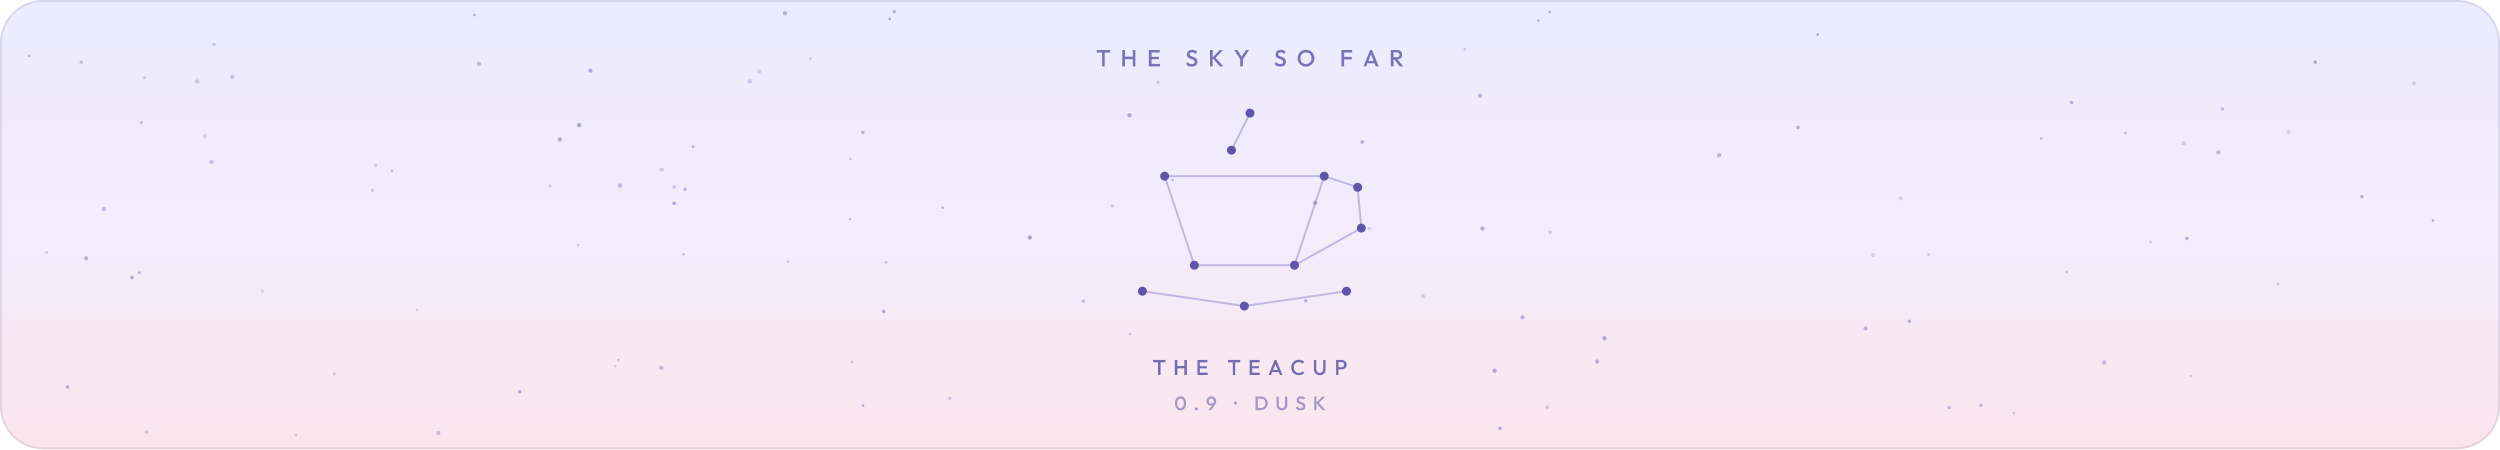
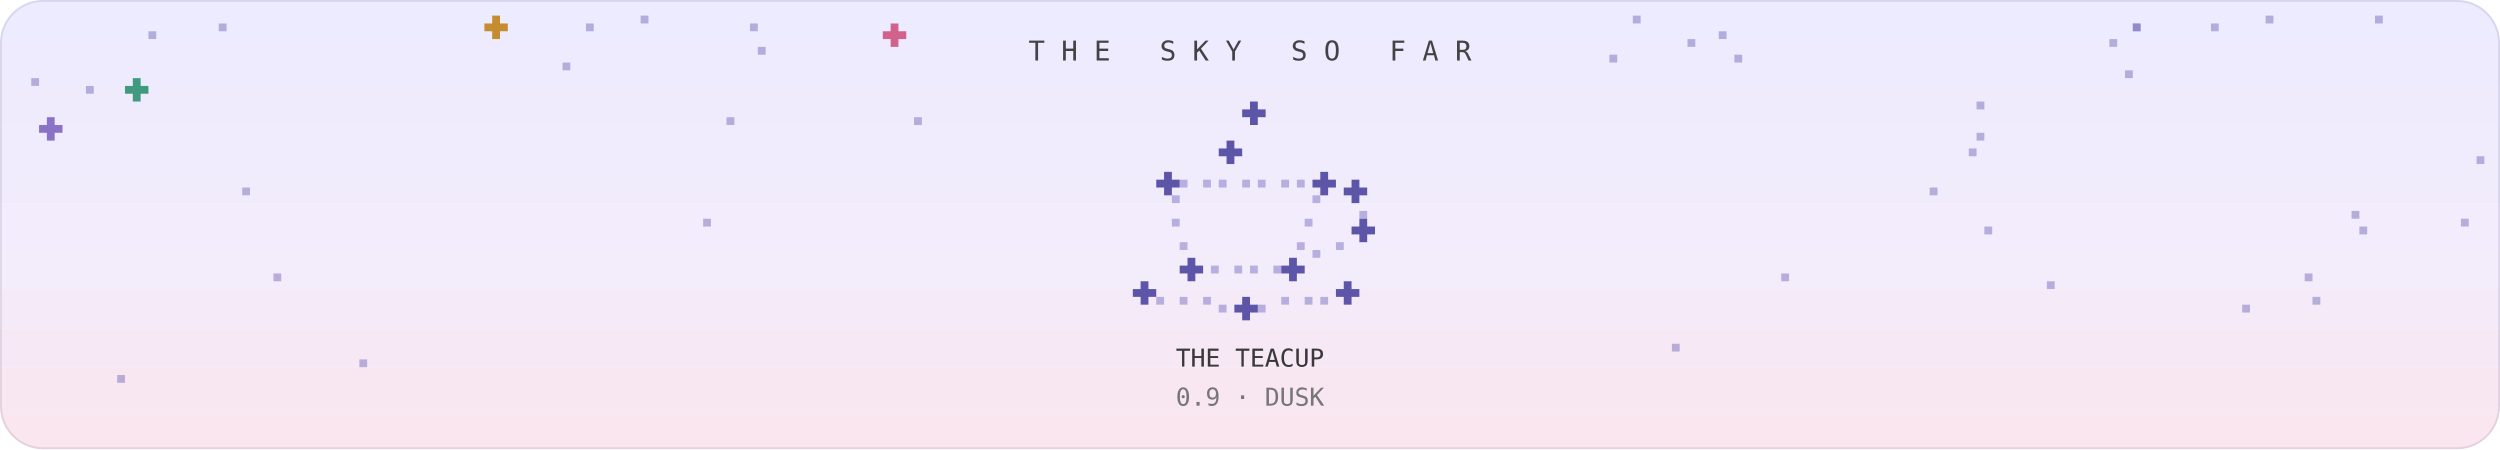
<svg xmlns="http://www.w3.org/2000/svg" viewBox="0 0 1280 230" width="1280" height="230" role="img" aria-labelledby="t">
-   <style>.t{animation:tw 6s ease-in-out infinite}@keyframes tw{0%,100%{opacity:1}50%{opacity:.4}}@media (prefers-reduced-motion:reduce){*{animation:none!important}}</style>
+   <style>.b{animation:bl 5s steps(1,end) infinite}@keyframes bl{0%,100%{opacity:1}60%{opacity:.35}80%{opacity:.7}}@media (prefers-reduced-motion:reduce){*{animation:none!important}.shoot{opacity:0}}</style>
  <defs>
-     <linearGradient id="fsky" x1="0" y1="0" x2="0" y2="1">
-       <stop offset="0" stop-color="#ecebff" />
-       <stop offset="0.55" stop-color="#f3ecfb" />
-       <stop offset="1" stop-color="#fbe5ec" />
-     </linearGradient>
-     <clipPath id="fcard">
+     <clipPath id="card">
      <rect width="1280" height="230" rx="22" />
    </clipPath>
  </defs>
-   <g clip-path="url(#fcard)">
-     <rect width="1280" height="230" fill="url(#fsky)" />
-     <g fill="#6c63b5">
-       <circle class="t" cx="401.9" cy="6.8" r="1.1" fill-opacity="0.45" style="animation-duration:5.0s;animation-delay:-4.5s" />
-       <circle class="t" cx="453.6" cy="134.3" r="0.7" fill-opacity="0.38" style="animation-duration:6.5s;animation-delay:-4.0s" />
-       <circle class="t" cx="192.3" cy="84.7" r="0.9" fill-opacity="0.25" style="animation-duration:8.1s;animation-delay:-0.5s" />
-       <circle class="t" cx="435.5" cy="81.4" r="0.7" fill-opacity="0.33" style="animation-duration:8.4s;animation-delay:-3.9s" />
-       <circle class="t" cx="673.3" cy="103.9" r="1.1" fill-opacity="0.45" style="animation-duration:7.8s;animation-delay:-1.2s" />
-       <circle class="t" cx="930.6" cy="17.7" r="0.7" fill-opacity="0.50" style="animation-duration:7.9s;animation-delay:-2.8s" />
-       <circle class="t" cx="1088.2" cy="68" r="0.7" fill-opacity="0.39" style="animation-duration:7.5s;animation-delay:-1.7s" />
-       <circle class="t" cx="109.6" cy="22.7" r="0.9" fill-opacity="0.24" style="animation-duration:7.1s;animation-delay:-2.5s" />
-       <circle class="t" cx="987.4" cy="130.3" r="0.7" fill-opacity="0.30" style="animation-duration:7.5s;animation-delay:-6.0s" />
-       <circle class="t" cx="1137.9" cy="55.8" r="0.9" fill-opacity="0.35" style="animation-duration:7.5s;animation-delay:-6.8s" />
-       <circle class="t" cx="779.5" cy="162.5" r="1.1" fill-opacity="0.42" style="animation-duration:4.6s;animation-delay:-6.5s" />
-       <circle class="t" cx="345.2" cy="95.7" r="0.9" fill-opacity="0.30" style="animation-duration:7.9s;animation-delay:-3.6s" />
-       <circle class="t" cx="101" cy="41.7" r="1.1" fill-opacity="0.30" style="animation-duration:5.3s;animation-delay:-4.6s" />
-       <circle class="t" cx="345.2" cy="104.1" r="0.9" fill-opacity="0.50" style="animation-duration:6.9s;animation-delay:-2.6s" />
-       <circle class="t" cx="1121.7" cy="192.5" r="0.7" fill-opacity="0.25" style="animation-duration:5.5s;animation-delay:-3.4s" />
-       <circle class="t" cx="302.3" cy="36.2" r="1.1" fill-opacity="0.48" style="animation-duration:7.5s;animation-delay:-1.8s" />
-       <circle class="t" cx="793.7" cy="118.9" r="0.9" fill-opacity="0.28" style="animation-duration:6.5s;animation-delay:-0.0s" />
-       <circle class="t" cx="569.5" cy="105.5" r="0.9" fill-opacity="0.26" style="animation-duration:6.1s;animation-delay:-8.9s" />
-       <circle class="t" cx="452.5" cy="159.5" r="0.9" fill-opacity="0.51" style="animation-duration:5.5s;animation-delay:-8.2s" />
-       <circle class="t" cx="350.7" cy="96.9" r="0.9" fill-opacity="0.42" style="animation-duration:7.8s;animation-delay:-6.2s" />
-       <circle class="t" cx="1171.7" cy="67.6" r="1.1" fill-opacity="0.20" style="animation-duration:7.8s;animation-delay:-3.8s" />
-       <circle class="t" cx="134.3" cy="149" r="0.9" fill-opacity="0.22" style="animation-duration:7.5s;animation-delay:-1.5s" />
-       <circle class="t" cx="242.9" cy="7.7" r="0.7" fill-opacity="0.45" style="animation-duration:8.9s;animation-delay:-1.9s" />
-       <circle class="t" cx="34.6" cy="198.1" r="0.9" fill-opacity="0.45" style="animation-duration:5.0s;animation-delay:-5.7s" />
-       <circle class="t" cx="354.8" cy="75.1" r="0.7" fill-opacity="0.47" style="animation-duration:5.5s;animation-delay:-8.7s" />
-       <circle class="t" cx="338.6" cy="188.3" r="1.1" fill-opacity="0.39" style="animation-duration:6.5s;animation-delay:-3.1s" />
-       <circle class="t" cx="793.4" cy="6.1" r="0.7" fill-opacity="0.44" style="animation-duration:8.8s;animation-delay:-2.2s" />
-       <circle class="t" cx="578.3" cy="59" r="1.1" fill-opacity="0.49" style="animation-duration:5.6s;animation-delay:-7.0s" />
-       <circle class="t" cx="1060.7" cy="52.5" r="0.9" fill-opacity="0.43" style="animation-duration:5.5s;animation-delay:-7.3s" />
-       <circle class="t" cx="578.6" cy="171" r="0.7" fill-opacity="0.32" style="animation-duration:8.6s;animation-delay:-6.1s" />
-       <circle class="t" cx="1166.4" cy="145.4" r="0.7" fill-opacity="0.34" style="animation-duration:8.9s;animation-delay:-4.8s" />
-       <circle class="t" cx="441.8" cy="67.8" r="0.9" fill-opacity="0.45" style="animation-duration:5.0s;animation-delay:-8.3s" />
-       <circle class="t" cx="821.5" cy="173.2" r="1.1" fill-opacity="0.48" style="animation-duration:7.3s;animation-delay:-0.8s" />
-       <circle class="t" cx="383.9" cy="41.6" r="1.1" fill-opacity="0.28" style="animation-duration:8.3s;animation-delay:-1.7s" />
-       <circle class="t" cx="697.5" cy="72.7" r="0.9" fill-opacity="0.49" style="animation-duration:7.7s;animation-delay:-1.5s" />
-       <circle class="t" cx="317.4" cy="95" r="1.1" fill-opacity="0.40" style="animation-duration:8.1s;animation-delay:-7.4s" />
-       <circle class="t" cx="1119.7" cy="122.1" r="0.9" fill-opacity="0.46" style="animation-duration:8.3s;animation-delay:-8.3s" />
-       <circle class="t" cx="74" cy="39.8" r="0.9" fill-opacity="0.23" style="animation-duration:6.2s;animation-delay:-8.5s" />
-       <circle class="t" cx="72.4" cy="62.7" r="0.7" fill-opacity="0.44" style="animation-duration:5.2s;animation-delay:-3.8s" />
-       <circle class="t" cx="765.2" cy="189.8" r="1.1" fill-opacity="0.51" style="animation-duration:9.0s;animation-delay:-2.5s" />
-       <circle class="t" cx="592.9" cy="42.1" r="0.9" fill-opacity="0.27" style="animation-duration:7.8s;animation-delay:-0.8s" />
-       <circle class="t" cx="349.9" cy="130.2" r="0.7" fill-opacity="0.31" style="animation-duration:8.2s;animation-delay:-0.4s" />
-       <circle class="t" cx="67.6" cy="142.1" r="0.9" fill-opacity="0.50" style="animation-duration:6.0s;animation-delay:-5.1s" />
-       <circle class="t" cx="1209.3" cy="100.7" r="0.9" fill-opacity="0.45" style="animation-duration:7.0s;animation-delay:-6.8s" />
-       <circle class="t" cx="23.9" cy="129.2" r="0.7" fill-opacity="0.29" style="animation-duration:6.4s;animation-delay:-3.0s" />
-       <circle class="t" cx="296" cy="125.5" r="0.7" fill-opacity="0.29" style="animation-duration:7.3s;animation-delay:-3.7s" />
-       <circle class="t" cx="441.9" cy="207.7" r="0.7" fill-opacity="0.43" style="animation-duration:6.3s;animation-delay:-3.3s" />
-       <circle class="t" cx="701" cy="117" r="0.9" fill-opacity="0.23" style="animation-duration:4.9s;animation-delay:-2.4s" />
-       <circle class="t" cx="600.4" cy="92.2" r="0.7" fill-opacity="0.37" style="animation-duration:8.7s;animation-delay:-8.5s" />
-       <circle class="t" cx="759" cy="117" r="1.1" fill-opacity="0.47" style="animation-duration:6.6s;animation-delay:-2.3s" />
-       <circle class="t" cx="977.6" cy="164.5" r="0.9" fill-opacity="0.43" style="animation-duration:5.0s;animation-delay:-5.4s" />
-       <circle class="t" cx="71.3" cy="139.6" r="0.7" fill-opacity="0.43" style="animation-duration:7.7s;animation-delay:-6.0s" />
-       <circle class="t" cx="1185.4" cy="31.8" r="0.9" fill-opacity="0.50" style="animation-duration:6.9s;animation-delay:-3.1s" />
-       <circle class="t" cx="75" cy="221.2" r="0.9" fill-opacity="0.31" style="animation-duration:6.3s;animation-delay:-1.0s" />
-       <circle class="t" cx="728.5" cy="151.7" r="1.1" fill-opacity="0.24" style="animation-duration:6.0s;animation-delay:-5.1s" />
-       <circle class="t" cx="1014.2" cy="207.5" r="0.9" fill-opacity="0.35" style="animation-duration:6.8s;animation-delay:-5.8s" />
-       <circle class="t" cx="920.6" cy="65.3" r="0.9" fill-opacity="0.50" style="animation-duration:5.6s;animation-delay:-2.6s" />
-       <circle class="t" cx="224.4" cy="221.6" r="1.1" fill-opacity="0.32" style="animation-duration:8.0s;animation-delay:-0.5s" />
-       <circle class="t" cx="880.2" cy="79.5" r="1.1" fill-opacity="0.41" style="animation-duration:7.5s;animation-delay:-1.6s" />
-       <circle class="t" cx="1031.2" cy="211.5" r="0.7" fill-opacity="0.28" style="animation-duration:5.4s;animation-delay:-8.2s" />
-       <circle class="t" cx="171.2" cy="191.4" r="0.7" fill-opacity="0.32" style="animation-duration:5.2s;animation-delay:-0.4s" />
-       <circle class="t" cx="1118" cy="73.3" r="1.1" fill-opacity="0.27" style="animation-duration:5.5s;animation-delay:-6.1s" />
-       <circle class="t" cx="315" cy="187.5" r="0.7" fill-opacity="0.26" style="animation-duration:8.3s;animation-delay:-4.9s" />
-       <circle class="t" cx="1245.7" cy="112.9" r="0.7" fill-opacity="0.42" style="animation-duration:8.2s;animation-delay:-2.4s" />
-       <circle class="t" cx="1077.4" cy="185.6" r="1.1" fill-opacity="0.39" style="animation-duration:5.3s;animation-delay:-5.0s" />
-       <circle class="t" cx="554.7" cy="154.2" r="0.9" fill-opacity="0.34" style="animation-duration:5.2s;animation-delay:-8.1s" />
-       <circle class="t" cx="44.1" cy="132.3" r="1.1" fill-opacity="0.42" style="animation-duration:8.6s;animation-delay:-2.9s" />
-       <circle class="t" cx="245.2" cy="32.7" r="1.1" fill-opacity="0.37" style="animation-duration:7.9s;animation-delay:-6.0s" />
-       <circle class="t" cx="1058.1" cy="139.3" r="0.7" fill-opacity="0.32" style="animation-duration:8.7s;animation-delay:-0.9s" />
-       <circle class="t" cx="750" cy="25.2" r="0.7" fill-opacity="0.33" style="animation-duration:5.6s;animation-delay:-2.9s" />
-       <circle class="t" cx="316.6" cy="184.4" r="0.7" fill-opacity="0.33" style="animation-duration:7.0s;animation-delay:-0.5s" />
-       <circle class="t" cx="119" cy="39.3" r="1.1" fill-opacity="0.33" style="animation-duration:7.6s;animation-delay:-0.5s" />
-       <circle class="t" cx="435.2" cy="112.2" r="0.7" fill-opacity="0.35" style="animation-duration:6.5s;animation-delay:-3.4s" />
-       <circle class="t" cx="955.2" cy="168.2" r="1.1" fill-opacity="0.41" style="animation-duration:8.5s;animation-delay:-2.8s" />
-       <circle class="t" cx="266.1" cy="200.6" r="0.9" fill-opacity="0.51" style="animation-duration:5.4s;animation-delay:-5.9s" />
-       <circle class="t" cx="41.6" cy="31.8" r="0.9" fill-opacity="0.37" style="animation-duration:8.8s;animation-delay:-2.2s" />
-       <circle class="t" cx="388.6" cy="36.6" r="1.1" fill-opacity="0.25" style="animation-duration:8.1s;animation-delay:-7.4s" />
-       <circle class="t" cx="668.6" cy="154" r="0.9" fill-opacity="0.43" style="animation-duration:7.5s;animation-delay:-1.7s" />
-       <circle class="t" cx="213.5" cy="158.7" r="0.7" fill-opacity="0.25" style="animation-duration:7.4s;animation-delay:-2.1s" />
-       <circle class="t" cx="482.6" cy="106.3" r="0.7" fill-opacity="0.46" style="animation-duration:4.8s;animation-delay:-4.4s" />
-       <circle class="t" cx="527.3" cy="121.6" r="1.1" fill-opacity="0.52" style="animation-duration:7.8s;animation-delay:-5.5s" />
-       <circle class="t" cx="190.6" cy="97.5" r="0.9" fill-opacity="0.24" style="animation-duration:6.7s;animation-delay:-0.3s" />
-       <circle class="t" cx="973.1" cy="101.5" r="1.1" fill-opacity="0.21" style="animation-duration:6.3s;animation-delay:-8.8s" />
-       <circle class="t" cx="757.8" cy="49" r="1.1" fill-opacity="0.43" style="animation-duration:6.7s;animation-delay:-4.9s" />
-       <circle class="t" cx="200.7" cy="87.6" r="0.7" fill-opacity="0.35" style="animation-duration:4.5s;animation-delay:-6.2s" />
-       <circle class="t" cx="1135.8" cy="78" r="1.1" fill-opacity="0.38" style="animation-duration:6.7s;animation-delay:-5.9s" />
-       <circle class="t" cx="768" cy="219.3" r="0.9" fill-opacity="0.47" style="animation-duration:8.6s;animation-delay:-7.4s" />
-       <circle class="t" cx="436.3" cy="185.4" r="0.7" fill-opacity="0.36" style="animation-duration:7.0s;animation-delay:-6.5s" />
-       <circle class="t" cx="414.9" cy="30" r="0.9" fill-opacity="0.21" style="animation-duration:5.6s;animation-delay:-5.9s" />
-       <circle class="t" cx="1101.1" cy="123.9" r="0.7" fill-opacity="0.29" style="animation-duration:8.6s;animation-delay:-1.1s" />
-       <circle class="t" cx="296.5" cy="64.1" r="1.1" fill-opacity="0.52" style="animation-duration:5.8s;animation-delay:-0.1s" />
-       <circle class="t" cx="455.5" cy="9.7" r="0.7" fill-opacity="0.45" style="animation-duration:7.0s;animation-delay:-0.1s" />
-       <circle class="t" cx="108.3" cy="82.9" r="1.1" fill-opacity="0.33" style="animation-duration:4.7s;animation-delay:-7.2s" />
-       <circle class="t" cx="53.2" cy="107" r="1.1" fill-opacity="0.37" style="animation-duration:6.9s;animation-delay:-8.5s" />
-       <circle class="t" cx="817.7" cy="185.1" r="1.1" fill-opacity="0.43" style="animation-duration:7.0s;animation-delay:-6.2s" />
-       <circle class="t" cx="104.7" cy="69.7" r="1.1" fill-opacity="0.22" style="animation-duration:6.4s;animation-delay:-3.5s" />
-       <circle class="t" cx="1236" cy="42.6" r="0.9" fill-opacity="0.29" style="animation-duration:6.6s;animation-delay:-2.7s" />
-       <circle class="t" cx="787.7" cy="10.5" r="0.7" fill-opacity="0.37" style="animation-duration:8.1s;animation-delay:-2.6s" />
-       <circle class="t" cx="457.9" cy="6" r="0.9" fill-opacity="0.40" style="animation-duration:5.5s;animation-delay:-2.6s" />
-       <circle class="t" cx="486.3" cy="203.9" r="0.9" fill-opacity="0.30" style="animation-duration:8.6s;animation-delay:-4.2s" />
-       <circle class="t" cx="281.6" cy="95.3" r="0.9" fill-opacity="0.21" style="animation-duration:8.4s;animation-delay:-7.7s" />
-       <circle class="t" cx="14.8" cy="28.6" r="0.7" fill-opacity="0.42" style="animation-duration:5.9s;animation-delay:-7.1s" />
-       <circle class="t" cx="151.5" cy="222.8" r="0.7" fill-opacity="0.29" style="animation-duration:7.6s;animation-delay:-1.1s" />
-       <circle class="t" cx="403.5" cy="133.9" r="0.7" fill-opacity="0.31" style="animation-duration:7.9s;animation-delay:-5.0s" />
-       <circle class="t" cx="959.1" cy="130.5" r="1.1" fill-opacity="0.21" style="animation-duration:7.9s;animation-delay:-2.0s" />
-       <circle class="t" cx="286.6" cy="71.4" r="1.1" fill-opacity="0.49" style="animation-duration:8.6s;animation-delay:-1.5s" />
-       <circle class="t" cx="1045.1" cy="70.9" r="0.7" fill-opacity="0.36" style="animation-duration:4.7s;animation-delay:-1.6s" />
-       <circle class="t" cx="998" cy="208.7" r="0.9" fill-opacity="0.37" style="animation-duration:8.7s;animation-delay:-4.4s" />
-       <circle class="t" cx="792.2" cy="208.5" r="0.9" fill-opacity="0.29" style="animation-duration:7.2s;animation-delay:-3.0s" />
-       <circle class="t" cx="338.8" cy="86.9" r="1.1" fill-opacity="0.25" style="animation-duration:5.4s;animation-delay:-1.6s" />
-     </g>
-     <path fill="#5d55a8" fill-opacity=".8" d="M564.3 34V25.8H565.6V34ZM561.5 26.9V25.6H568.4V26.9ZM574.6 34V25.6H576V34ZM580 34V25.6H581.3V34ZM575.6 30.3V29H580.3V30.3ZM588.2 34V25.6H589.6V34ZM589.1 34V32.7H593.9V34ZM589.1 30.3V29.1H593.4V30.3ZM589.1 26.9V25.6H593.8V26.9ZM610.1 34.1Q609.1 34.1 608.4 33.8Q607.7 33.4 607.2 32.7L608.1 31.8Q608.4 32.3 608.9 32.6Q609.4 32.8 610.1 32.8Q610.8 32.8 611.3 32.5Q611.7 32.3 611.7 31.8Q611.7 31.3 611.5 31.1Q611.2 30.8 610.9 30.6Q610.5 30.5 610.1 30.3Q609.7 30.2 609.3 30Q608.8 29.8 608.5 29.6Q608.1 29.3 607.9 28.9Q607.7 28.5 607.7 27.8Q607.7 27.1 608.1 26.6Q608.4 26 609 25.8Q609.7 25.5 610.4 25.5Q611.3 25.5 611.9 25.8Q612.6 26.1 613 26.6L612 27.6Q611.7 27.2 611.3 27Q610.9 26.8 610.4 26.8Q609.8 26.8 609.4 27Q609.1 27.3 609.1 27.7Q609.1 28.1 609.3 28.3Q609.5 28.6 609.9 28.7Q610.2 28.9 610.6 29Q611.1 29.2 611.5 29.4Q611.9 29.5 612.3 29.8Q612.6 30.1 612.8 30.6Q613.1 31 613.1 31.7Q613.1 32.8 612.3 33.5Q611.5 34.1 610.1 34.1ZM624.6 34 620.7 29.6 624.5 25.6H626.2L622 30V29.2L626.4 34ZM619.5 34V25.6H620.9V34ZM635.2 30.6 631.9 25.6H633.5L636.1 29.6H635.3L637.9 25.6H639.5L636.2 30.6ZM635 34V29.8H636.4V34ZM655.5 34.1Q654.5 34.1 653.8 33.8Q653.1 33.4 652.5 32.7L653.5 31.8Q653.8 32.3 654.3 32.6Q654.8 32.8 655.5 32.8Q656.2 32.8 656.6 32.5Q657 32.3 657 31.8Q657 31.3 656.8 31.1Q656.6 30.8 656.2 30.6Q655.9 30.5 655.5 30.3Q655 30.2 654.6 30Q654.2 29.8 653.8 29.6Q653.5 29.3 653.3 28.9Q653.1 28.5 653.1 27.8Q653.1 27.1 653.4 26.6Q653.8 26 654.4 25.8Q655 25.5 655.8 25.5Q656.6 25.5 657.3 25.8Q657.9 26.1 658.3 26.6L657.4 27.6Q657 27.2 656.7 27Q656.3 26.8 655.8 26.8Q655.1 26.8 654.8 27Q654.4 27.3 654.4 27.7Q654.4 28.1 654.6 28.3Q654.9 28.6 655.2 28.7Q655.6 28.9 656 29Q656.4 29.2 656.8 29.4Q657.3 29.5 657.6 29.8Q658 30.1 658.2 30.6Q658.4 31 658.4 31.7Q658.4 32.8 657.6 33.5Q656.8 34.1 655.5 34.1ZM668.7 34.1Q667.8 34.1 667 33.8Q666.2 33.4 665.7 32.9Q665.1 32.3 664.7 31.5Q664.4 30.7 664.4 29.8Q664.4 28.9 664.7 28.1Q665.1 27.3 665.6 26.7Q666.2 26.1 667 25.8Q667.8 25.5 668.7 25.5Q669.6 25.5 670.3 25.8Q671.1 26.1 671.7 26.7Q672.3 27.3 672.6 28.1Q673 28.9 673 29.8Q673 30.7 672.6 31.5Q672.3 32.3 671.7 32.9Q671.1 33.4 670.4 33.8Q669.6 34.1 668.7 34.1ZM668.7 32.8Q669.5 32.8 670.2 32.4Q670.8 32 671.2 31.4Q671.5 30.7 671.5 29.8Q671.5 29.1 671.3 28.6Q671.1 28 670.7 27.6Q670.4 27.2 669.8 27Q669.3 26.8 668.7 26.8Q667.8 26.8 667.2 27.2Q666.6 27.6 666.2 28.2Q665.8 28.9 665.8 29.8Q665.8 30.4 666 31Q666.2 31.6 666.6 32Q667 32.4 667.5 32.6Q668.1 32.8 668.7 32.8ZM686.8 34V25.6H688.2V34ZM687.8 30.4V29.1H692.1V30.4ZM687.8 26.9V25.6H692.3V26.9ZM698.1 34 701.5 25.6H702.5L705.9 34H704.4L701.7 27.2H702.2L699.5 34ZM699.8 32.4V31.2H704.2V32.4ZM713.1 30.4V29.3H715.2Q715.8 29.3 716.2 29Q716.6 28.6 716.6 28Q716.6 27.5 716.2 27.2Q715.9 26.8 715.2 26.8H713.1V25.6H715.3Q716.1 25.6 716.7 25.9Q717.3 26.2 717.6 26.8Q717.9 27.3 717.9 28Q717.9 28.8 717.6 29.3Q717.3 29.8 716.7 30.1Q716.1 30.4 715.3 30.4ZM712.1 34V25.6H713.5V34ZM716.7 34 713.8 30.4 715.1 29.9 718.5 34Z" />
-     <g stroke="#7d73c4" stroke-opacity="0.43" stroke-width="1" stroke-linecap="round">
-       <line x1="596.3" y1="90.2" x2="678" y2="90.2" />
-       <line x1="678" y1="90.2" x2="662.8" y2="135.8" />
-       <line x1="662.8" y1="135.8" x2="611.5" y2="135.8" />
-       <line x1="611.5" y1="135.8" x2="596.3" y2="90.2" />
-       <line x1="678" y1="90.2" x2="695.1" y2="95.9" />
-       <line x1="695.1" y1="95.9" x2="697" y2="116.8" />
-       <line x1="697" y1="116.8" x2="662.8" y2="135.8" />
-       <line x1="584.9" y1="149.1" x2="637.1" y2="156.7" />
-       <line x1="637.1" y1="156.7" x2="689.4" y2="149.1" />
-       <line x1="630.5" y1="76.9" x2="640" y2="57.9" />
-     </g>
-     <g fill="#5d55a8">
-       <circle class="t" cx="596.3" cy="90.2" r="2.3" style="animation-duration:5.0s;animation-delay:-0.0s" />
-       <circle class="t" cx="678" cy="90.2" r="2.3" style="animation-duration:5.6s;animation-delay:-1.1s" />
-       <circle class="t" cx="662.8" cy="135.8" r="2.3" style="animation-duration:6.2s;animation-delay:-2.2s" />
-       <circle class="t" cx="611.5" cy="135.8" r="2.3" style="animation-duration:6.8s;animation-delay:-3.3s" />
-       <circle class="t" cx="695.1" cy="95.9" r="2.3" style="animation-duration:7.4s;animation-delay:-4.4s" />
-       <circle class="t" cx="697" cy="116.8" r="2.3" style="animation-duration:8.0s;animation-delay:-5.5s" />
-       <circle class="t" cx="584.9" cy="149.1" r="2.3" style="animation-duration:8.6s;animation-delay:-6.6s" />
-       <circle class="t" cx="637.1" cy="156.7" r="2.3" style="animation-duration:9.2s;animation-delay:-7.7s" />
-       <circle class="t" cx="689.4" cy="149.1" r="2.3" style="animation-duration:9.8s;animation-delay:-8.8s" />
-       <circle class="t" cx="630.5" cy="76.9" r="2.3" style="animation-duration:10.4s;animation-delay:-9.9s" />
-       <circle class="t" cx="640" cy="57.9" r="2.3" style="animation-duration:11.0s;animation-delay:-11.0s" />
-     </g>
-     <path fill="#5d55a8" fill-opacity="0.85" d="M592.9 192V184.5H594.2V192ZM590.4 185.5V184.3H596.7V185.5ZM601.5 192V184.3H602.8V192ZM606.4 192V184.3H607.7V192ZM602.4 188.6V187.4H606.7V188.6ZM613.1 192V184.3H614.3V192ZM613.9 192V190.8H618.3V192ZM613.9 188.6V187.5H617.9V188.6ZM613.9 185.5V184.3H618.2V185.5ZM631.2 192V184.5H632.4V192ZM628.7 185.5V184.3H635V185.5ZM639.8 192V184.3H641.1V192ZM640.7 192V190.8H645V192ZM640.7 188.6V187.5H644.6V188.6ZM640.7 185.5V184.3H644.9V185.5ZM649.5 192 652.6 184.3H653.5L656.6 192H655.3L652.8 185.8H653.3L650.8 192ZM651 190.5V189.4H655.1V190.5ZM665 192.1Q664.2 192.1 663.4 191.8Q662.7 191.5 662.2 191Q661.7 190.4 661.4 189.7Q661.1 189 661.1 188.2Q661.1 187.3 661.4 186.6Q661.7 185.9 662.2 185.3Q662.7 184.8 663.4 184.5Q664.2 184.2 665 184.2Q665.9 184.2 666.6 184.5Q667.3 184.8 667.8 185.3L667 186.2Q666.6 185.8 666.1 185.6Q665.6 185.4 665 185.4Q664.4 185.4 663.9 185.6Q663.5 185.8 663.1 186.2Q662.8 186.5 662.6 187Q662.4 187.5 662.4 188.2Q662.4 188.8 662.6 189.3Q662.8 189.8 663.1 190.1Q663.5 190.5 663.9 190.7Q664.4 190.9 665 190.9Q665.7 190.9 666.2 190.7Q666.7 190.5 667 190.1L667.9 191Q667.3 191.5 666.6 191.8Q665.9 192.1 665 192.1ZM675.7 192.1Q674.8 192.1 674.1 191.7Q673.5 191.3 673.1 190.6Q672.7 189.9 672.7 189.1V184.3H673.9V189.1Q673.9 189.6 674.2 190Q674.4 190.5 674.8 190.7Q675.2 190.9 675.7 190.9Q676.2 190.9 676.6 190.7Q677 190.5 677.3 190Q677.5 189.6 677.5 189.1V184.3H678.7V189.1Q678.7 190 678.4 190.6Q678 191.3 677.3 191.7Q676.6 192.1 675.7 192.1ZM684.9 189.1V188H686.9Q687.3 188 687.6 187.8Q687.9 187.7 688 187.4Q688.2 187.1 688.2 186.7Q688.2 186.3 688 186Q687.9 185.7 687.6 185.6Q687.3 185.4 686.9 185.4H684.9V184.3H686.9Q687.7 184.3 688.2 184.6Q688.8 184.9 689.1 185.4Q689.5 186 689.5 186.7Q689.5 187.4 689.1 188Q688.8 188.5 688.2 188.8Q687.7 189.1 686.9 189.1ZM684.1 192V184.3H685.3V192Z" />
-     <path fill="#5d55a8" fill-opacity="0.55" d="M604.4 210.1Q603.6 210.1 603 209.7Q602.3 209.2 601.9 208.4Q601.6 207.6 601.6 206.5Q601.6 205.4 601.9 204.6Q602.3 203.8 603 203.3Q603.6 202.9 604.4 202.9Q605.2 202.9 605.9 203.3Q606.5 203.8 606.9 204.6Q607.3 205.4 607.3 206.5Q607.3 207.6 606.9 208.4Q606.5 209.2 605.9 209.7Q605.2 210.1 604.4 210.1ZM604.4 209Q604.9 209 605.3 208.7Q605.7 208.5 605.9 207.9Q606.1 207.3 606.1 206.5Q606.1 205.7 605.9 205.1Q605.7 204.5 605.3 204.3Q604.9 204 604.4 204Q603.9 204 603.5 204.3Q603.1 204.5 602.9 205.1Q602.7 205.6 602.7 206.5Q602.7 207.3 602.9 207.9Q603.1 208.5 603.5 208.7Q603.9 209 604.4 209ZM612.5 210.1Q612.2 210.1 612 209.9Q611.8 209.7 611.8 209.4Q611.8 209 612 208.8Q612.2 208.6 612.5 208.6Q612.9 208.6 613.1 208.8Q613.3 209 613.3 209.4Q613.3 209.7 613.1 209.9Q612.9 210.1 612.5 210.1ZM618.8 210 620.8 207.1 621.2 206.9Q621.1 207.1 621 207.3Q620.8 207.4 620.6 207.5Q620.3 207.6 619.9 207.6Q619.3 207.6 618.8 207.3Q618.3 207.1 618 206.5Q617.7 206 617.7 205.4Q617.7 204.7 618.1 204.1Q618.4 203.6 619 203.2Q619.5 202.9 620.2 202.9Q620.9 202.9 621.5 203.2Q622 203.6 622.3 204.1Q622.7 204.6 622.7 205.3Q622.7 206.3 622 207.3L620.1 210ZM620.2 206.7Q620.6 206.7 620.9 206.5Q621.2 206.4 621.4 206.1Q621.5 205.7 621.5 205.4Q621.5 205 621.4 204.7Q621.2 204.3 620.9 204.2Q620.6 204 620.2 204Q619.8 204 619.5 204.2Q619.2 204.3 619 204.7Q618.9 205 618.9 205.4Q618.9 205.8 619 206.1Q619.2 206.4 619.5 206.5Q619.8 206.7 620.2 206.7ZM632.5 207.1Q632.2 207.1 632 206.9Q631.8 206.6 631.8 206.3Q631.8 206 632 205.8Q632.2 205.6 632.5 205.6Q632.9 205.6 633.1 205.8Q633.3 206 633.3 206.3Q633.3 206.6 633.1 206.9Q632.9 207.1 632.5 207.1ZM643.6 210V208.9H645.5Q646.2 208.9 646.7 208.6Q647.3 208.3 647.6 207.8Q647.9 207.2 647.9 206.5Q647.9 205.8 647.6 205.2Q647.3 204.7 646.7 204.4Q646.2 204.1 645.5 204.1H643.6V203H645.5Q646.3 203 646.9 203.3Q647.6 203.5 648 204Q648.5 204.5 648.8 205.1Q649.1 205.8 649.1 206.5Q649.1 207.2 648.8 207.9Q648.5 208.5 648 209Q647.6 209.5 646.9 209.7Q646.3 210 645.5 210ZM642.8 210V203H644V210ZM656.3 210.1Q655.5 210.1 654.9 209.7Q654.3 209.4 653.9 208.8Q653.6 208.1 653.6 207.3V203H654.7V207.3Q654.7 207.8 654.9 208.2Q655.1 208.6 655.5 208.8Q655.9 209 656.3 209Q656.8 209 657.2 208.8Q657.5 208.6 657.7 208.2Q657.9 207.8 657.9 207.3V203H659.1V207.3Q659.1 208.1 658.7 208.8Q658.4 209.4 657.8 209.7Q657.1 210.1 656.3 210.1ZM665.9 210.1Q665.1 210.1 664.5 209.8Q663.9 209.5 663.4 208.9L664.2 208.1Q664.5 208.6 664.9 208.8Q665.3 209 665.9 209Q666.5 209 666.8 208.8Q667.2 208.6 667.2 208.1Q667.2 207.8 667 207.6Q666.8 207.3 666.5 207.2Q666.2 207.1 665.9 206.9Q665.5 206.8 665.2 206.7Q664.8 206.5 664.5 206.3Q664.2 206.1 664.1 205.7Q663.9 205.4 663.9 204.8Q663.9 204.2 664.2 203.8Q664.5 203.4 665 203.1Q665.5 202.9 666.2 202.9Q666.9 202.9 667.4 203.2Q667.9 203.4 668.3 203.9L667.5 204.6Q667.2 204.3 666.9 204.1Q666.6 204 666.1 204Q665.6 204 665.3 204.2Q665 204.4 665 204.8Q665 205.1 665.2 205.3Q665.4 205.5 665.7 205.6Q666 205.8 666.3 205.9Q666.7 206 667 206.1Q667.4 206.3 667.7 206.5Q668 206.8 668.2 207.1Q668.3 207.5 668.3 208.1Q668.3 209 667.7 209.6Q667 210.1 665.9 210.1ZM677.1 210 673.9 206.3 677.1 203H678.5L675 206.6V206L678.6 210ZM672.9 210V203H674V210Z" />
+   <g clip-path="url(#card)">
+     <rect y="0" width="1280" height="20" fill="#edebff" />
+     <rect y="20" width="1280" height="24" fill="#eeebfe" />
+     <rect y="44" width="1280" height="20" fill="#efebfd" />
+     <rect y="64" width="1280" height="20" fill="#f0ecfd" />
+     <rect y="84" width="1280" height="20" fill="#f1ecfc" />
+     <rect y="104" width="1280" height="24" fill="#f2ecfc" />
+     <rect y="128" width="1280" height="20" fill="#f3ecfb" />
+     <rect y="148" width="1280" height="20" fill="#f5ebf8" />
+     <rect y="168" width="1280" height="20" fill="#f6e9f5" />
+     <rect y="188" width="1280" height="24" fill="#f8e7f1" />
+     <rect y="212" width="1280" height="20" fill="#fae6ee" />
+     <path class="b" fill-opacity="0.45" style="animation-duration:6.9s;animation-delay:-7.6s" fill="#6c63b5" d="M184,184h4v4h-4Z" />
+     <path class="b" fill-opacity="0.45" style="animation-duration:7.4s;animation-delay:-7.0s" fill="#6c63b5" d="M1208,116h4v4h-4Z" />
+     <path class="b" fill-opacity="0.45" style="animation-duration:7.3s;animation-delay:-0.8s" fill="#6c63b5" d="M328,8h4v4h-4Z" />
+     <path class="b" fill-opacity="0.45" style="animation-duration:3.6s;animation-delay:-2.0s" fill="#6c63b5" d="M1132,12h4v4h-4Z" />
+     <path class="b" fill-opacity="0.45" style="animation-duration:7.2s;animation-delay:-0.8s" fill="#6c63b5" d="M372,60h4v4h-4Z" />
+     <path class="b" fill-opacity="0.45" style="animation-duration:7.3s;animation-delay:-5.6s" fill="#6c63b5" d="M864,20h4v4h-4Z" />
+     <path class="b" fill-opacity="0.45" style="animation-duration:5.1s;animation-delay:-3.4s" fill="#6c63b5" d="M1092,12h4v4h-4ZM1216,8h4v4h-4Z" />
+     <path class="b" fill-opacity="0.45" style="animation-duration:3.7s;animation-delay:-2.9s" fill="#6c63b5" d="M60,192h4v4h-4Z" />
+     <path class="b" fill-opacity="0.45" style="animation-duration:7.6s;animation-delay:-1.5s" fill="#6c63b5" d="M880,16h4v4h-4Z" />
+     <path class="b" fill-opacity="0.45" style="animation-duration:5.8s;animation-delay:-2.0s" fill="#6c63b5" d="M912,140h4v4h-4Z" />
+     <path class="b" fill-opacity="0.45" style="animation-duration:7.9s;animation-delay:-5.7s" fill="#6c63b5" d="M44,44h4v4h-4Z" />
+     <path class="b" fill-opacity="0.45" style="animation-duration:7.9s;animation-delay:-0.2s" fill="#6c63b5" d="M360,112h4v4h-4Z" />
+     <path class="b" fill-opacity="0.45" style="animation-duration:8.0s;animation-delay:-6.2s" fill="#6c63b5" d="M288,32h4v4h-4Z" />
+     <path class="b" fill-opacity="0.45" style="animation-duration:6.2s;animation-delay:-1.2s" fill="#6c63b5" d="M1048,144h4v4h-4Z" />
+     <path class="b" fill-opacity="0.45" style="animation-duration:4.3s;animation-delay:-5.8s" fill="#6c63b5" d="M1080,20h4v4h-4Z" />
+     <path class="b" fill-opacity="0.45" style="animation-duration:7.6s;animation-delay:-2.8s" fill="#6c63b5" d="M140,140h4v4h-4Z" />
+     <path class="b" fill-opacity="0.45" style="animation-duration:6.1s;animation-delay:-7.8s" fill="#6c63b5" d="M124,96h4v4h-4Z" />
+     <path class="b" fill-opacity="0.45" style="animation-duration:3.5s;animation-delay:-4.5s" fill="#6c63b5" d="M1260,112h4v4h-4Z" />
+     <path class="b" fill-opacity="0.45" style="animation-duration:5.2s;animation-delay:-2.2s" fill="#6c63b5" d="M1008,76h4v4h-4Z" />
+     <path class="b" fill-opacity="0.45" style="animation-duration:7.6s;animation-delay:-6.2s" fill="#6c63b5" d="M1204,108h4v4h-4Z" />
+     <path class="b" fill-opacity="0.45" style="animation-duration:6.0s;animation-delay:-1.7s" fill="#6c63b5" d="M1160,8h4v4h-4Z" />
+     <path class="b" fill-opacity="0.45" style="animation-duration:6.1s;animation-delay:-4.0s" fill="#6c63b5" d="M112,12h4v4h-4Z" />
+     <path class="b" fill-opacity="0.45" style="animation-duration:7.3s;animation-delay:-4.2s" fill="#6c63b5" d="M388,24h4v4h-4Z" />
+     <path class="b" fill-opacity="0.45" style="animation-duration:7.5s;animation-delay:-7.9s" fill="#6c63b5" d="M1088,36h4v4h-4Z" />
+     <path class="b" fill-opacity="0.45" style="animation-duration:3.6s;animation-delay:-2.6s" fill="#6c63b5" d="M1012,52h4v4h-4Z" />
+     <path class="b" fill-opacity="0.45" style="animation-duration:5.6s;animation-delay:-0.2s" fill="#6c63b5" d="M76,16h4v4h-4Z" />
+     <path class="b" fill-opacity="0.45" style="animation-duration:4.6s;animation-delay:-3.3s" fill="#6c63b5" d="M888,28h4v4h-4Z" />
+     <path class="b" fill-opacity="0.45" style="animation-duration:4.4s;animation-delay:-2.2s" fill="#6c63b5" d="M836,8h4v4h-4Z" />
+     <path class="b" fill-opacity="0.45" style="animation-duration:6.2s;animation-delay:-7.2s" fill="#6c63b5" d="M1184,152h4v4h-4Z" />
+     <path class="b" fill-opacity="0.45" style="animation-duration:6.8s;animation-delay:-7.1s" fill="#6c63b5" d="M16,40h4v4h-4Z" />
+     <path class="b" fill-opacity="0.45" style="animation-duration:6.6s;animation-delay:-4.9s" fill="#6c63b5" d="M468,60h4v4h-4Z" />
+     <path class="b" fill-opacity="0.45" style="animation-duration:5.2s;animation-delay:-6.2s" fill="#6c63b5" d="M1016,116h4v4h-4Z" />
+     <path class="b" fill-opacity="0.45" style="animation-duration:3.7s;animation-delay:-4.5s" fill="#6c63b5" d="M300,12h4v4h-4Z" />
+     <path class="b" fill-opacity="0.45" style="animation-duration:5.2s;animation-delay:-1.6s" fill="#6c63b5" d="M988,96h4v4h-4Z" />
+     <path class="b" fill-opacity="0.45" style="animation-duration:4.6s;animation-delay:-2.3s" fill="#6c63b5" d="M856,176h4v4h-4Z" />
+     <path class="b" fill-opacity="0.45" style="animation-duration:7.9s;animation-delay:-2.0s" fill="#6c63b5" d="M824,28h4v4h-4Z" />
+     <path class="b" fill-opacity="0.45" style="animation-duration:6.8s;animation-delay:-3.6s" fill="#6c63b5" d="M384,12h4v4h-4Z" />
+     <path class="b" fill-opacity="0.45" style="animation-duration:6.7s;animation-delay:-0.0s" fill="#6c63b5" d="M1180,140h4v4h-4Z" />
+     <path class="b" fill-opacity="0.45" style="animation-duration:4.0s;animation-delay:-7.2s" fill="#6c63b5" d="M1268,80h4v4h-4Z" />
+     <path class="b" fill-opacity="0.45" style="animation-duration:3.5s;animation-delay:-4.7s" fill="#6c63b5" d="M1012,68h4v4h-4Z" />
+     <path class="b" fill-opacity="0.45" style="animation-duration:7.4s;animation-delay:-4.3s" fill="#6c63b5" d="M1092,12h4v4h-4Z" />
+     <path class="b" fill-opacity="0.45" style="animation-duration:4.4s;animation-delay:-8.0s" fill="#6c63b5" d="M1148,156h4v4h-4Z" />
+     <path class="b" style="animation-duration:4s;animation-delay:-0.0s" fill="#d0628c" d="M452,16h12v4h-12ZM456,12h4v4h-4ZM456,20h4v4h-4Z" />
+     <path class="b" style="animation-duration:5s;animation-delay:-1.3s" fill="#8a72c9" d="M20,64h12v4h-12ZM24,60h4v4h-4ZM24,68h4v4h-4Z" />
+     <path class="b" style="animation-duration:6s;animation-delay:-2.6s" fill="#3f9a7e" d="M64,44h12v4h-12ZM68,40h4v4h-4ZM68,48h4v4h-4Z" />
+     <path class="b" style="animation-duration:7s;animation-delay:-3.9s" fill="#c48d2f" d="M248,12h12v4h-12ZM252,8h4v4h-4ZM252,16h4v4h-4Z" />
+     <path fill="#262626" fill-opacity=".85" d="M526.9 20.8H534.7V21.9H531.5V31H530.1V21.9H526.9ZM544.3 20.8H545.7V24.9H549.5V20.8H550.9V31H549.5V26.1H545.7V31H544.3ZM561.5 20.8H567.6V21.9H562.9V24.9H567.4V26.1H562.9V29.8H567.7V31H561.5ZM600.7 21.1V22.5Q600.1 22.1 599.4 21.9Q598.8 21.7 598.2 21.7Q597.2 21.7 596.6 22.2Q596.1 22.6 596.1 23.4Q596.1 24.1 596.4 24.4Q596.8 24.8 597.8 25L598.5 25.2Q600 25.5 600.6 26.2Q601.3 26.9 601.3 28.2Q601.3 29.6 600.4 30.4Q599.5 31.1 597.8 31.1Q597 31.1 596.3 31Q595.6 30.8 594.9 30.5V29.1Q595.7 29.6 596.4 29.8Q597.1 30 597.8 30Q598.8 30 599.4 29.6Q600 29.1 600 28.3Q600 27.5 599.6 27.1Q599.2 26.7 598.2 26.5L597.4 26.3Q596 26 595.4 25.3Q594.7 24.7 594.7 23.6Q594.7 22.2 595.7 21.4Q596.6 20.6 598.1 20.6Q598.7 20.6 599.3 20.7Q600 20.9 600.7 21.1ZM611.5 20.8H612.9V25.3L617.2 20.8H618.8L614.9 24.9L618.9 31H617.3L614 25.9L612.9 27V31H611.5ZM627.7 20.8H629.1L631.6 25.3L634.1 20.8H635.5L632.3 26.4V31H630.9V26.4ZM667.9 21.1V22.5Q667.3 22.1 666.6 21.9Q666 21.7 665.4 21.7Q664.4 21.7 663.8 22.2Q663.3 22.6 663.3 23.4Q663.3 24.1 663.6 24.4Q664 24.8 665 25L665.7 25.2Q667.2 25.5 667.8 26.2Q668.5 26.9 668.5 28.2Q668.5 29.6 667.6 30.4Q666.7 31.1 665 31.1Q664.2 31.1 663.5 31Q662.8 30.8 662.1 30.5V29.1Q662.9 29.6 663.6 29.8Q664.3 30 665 30Q666 30 666.6 29.6Q667.2 29.1 667.2 28.3Q667.2 27.5 666.8 27.1Q666.4 26.7 665.4 26.5L664.6 26.3Q663.2 26 662.6 25.3Q661.9 24.7 661.9 23.6Q661.9 22.2 662.9 21.4Q663.8 20.6 665.3 20.6Q665.9 20.6 666.5 20.7Q667.2 20.9 667.9 21.1ZM684 25.9Q684 23.6 683.5 22.7Q683 21.7 682 21.7Q681 21.7 680.5 22.7Q680 23.6 680 25.9Q680 28.1 680.5 29.1Q681 30 682 30Q683 30 683.5 29.1Q684 28.1 684 25.9ZM685.4 25.9Q685.4 28.5 684.6 29.8Q683.7 31.1 682 31.1Q680.3 31.1 679.4 29.8Q678.6 28.5 678.6 25.9Q678.6 23.2 679.4 21.9Q680.3 20.6 682 20.6Q683.7 20.6 684.6 21.9Q685.4 23.2 685.4 25.9ZM713 20.8H719V21.9H714.4V24.9H718.5V26.1H714.4V31H713ZM732.4 22 730.9 27.2H733.8ZM731.6 20.8H733.2L736.3 31H734.9L734.2 28.3H730.6L729.9 31H728.5ZM750.2 26.1Q750.7 26.3 751.1 26.7Q751.5 27 752 28.2L753.4 31H751.9L750.7 28.4Q750.2 27.3 749.8 27Q749.3 26.7 748.7 26.7H747.4V31H746V20.8H748.8Q750.5 20.8 751.4 21.5Q752.3 22.3 752.3 23.7Q752.3 24.7 751.7 25.4Q751.2 26 750.2 26.1ZM747.4 21.9V25.5H748.9Q749.9 25.5 750.3 25.1Q750.8 24.6 750.8 23.7Q750.8 22.8 750.3 22.4Q749.8 21.9 748.8 21.9Z" />
+     <path fill-opacity="0.5" fill="#7d73c4" d="M592,152h4v4h-4ZM604,152h4v4h-4ZM616,152h4v4h-4ZM656,152h4v4h-4ZM668,152h4v4h-4ZM676,152h4v4h-4ZM600,100h4v4h-4ZM672,100h4v4h-4ZM600,112h4v4h-4ZM668,112h4v4h-4ZM604,92h4v4h-4ZM616,92h4v4h-4ZM624,92h4v4h-4ZM636,92h4v4h-4ZM644,92h4v4h-4ZM656,92h4v4h-4ZM664,92h4v4h-4ZM604,124h4v4h-4ZM664,124h4v4h-4ZM684,124h4v4h-4ZM620,136h4v4h-4ZM632,136h4v4h-4ZM640,136h4v4h-4ZM652,136h4v4h-4ZM624,156h4v4h-4ZM644,156h4v4h-4ZM672,128h4v4h-4ZM696,108h4v4h-4Z" />
+     <path fill="#5d55a8" d="M580,148h12v4h-12ZM684,148h12v4h-12ZM584,144h4v4h-4ZM688,144h4v4h-4ZM584,152h4v4h-4ZM636,152h4v4h-4ZM688,152h4v4h-4ZM592,92h12v4h-12ZM672,92h12v4h-12ZM692,92h4v4h-4ZM596,88h4v4h-4ZM676,88h4v4h-4ZM596,96h4v4h-4ZM676,96h4v4h-4ZM688,96h12v4h-12ZM604,136h12v4h-12ZM656,136h12v4h-12ZM608,132h4v4h-4ZM660,132h4v4h-4ZM608,140h4v4h-4ZM660,140h4v4h-4ZM624,76h12v4h-12ZM628,72h4v4h-4ZM628,80h4v4h-4ZM632,156h12v4h-12ZM636,56h12v4h-12ZM636,160h4v4h-4ZM640,52h4v4h-4ZM640,60h4v4h-4ZM692,100h4v4h-4ZM692,116h12v4h-12ZM696,112h4v4h-4ZM696,120h4v4h-4Z" />
+     <path fill="#262626" fill-opacity=".9" d="M602.3 178.5H609.3V179.6H606.4V187.7H605.2V179.6H602.3ZM610.4 178.5H611.7V182.3H615.1V178.5H616.4V187.7H615.1V183.3H611.7V187.7H610.4ZM618.4 178.5H623.9V179.6H619.7V182.3H623.7V183.3H619.7V186.7H624V187.7H618.4ZM632.7 178.5H639.7V179.6H636.8V187.7H635.6V179.6H632.7ZM641.2 178.5H646.7V179.6H642.5V182.3H646.5V183.3H642.5V186.7H646.8V187.7H641.2ZM651.4 179.6 650.1 184.3H652.7ZM650.6 178.5H652.2L655 187.7H653.7L653 185.3H649.8L649.1 187.7H647.8ZM661.8 187.4Q661.3 187.6 660.8 187.8Q660.3 187.9 659.8 187.9Q658 187.9 657 186.6Q656.1 185.4 656.1 183.1Q656.1 180.9 657 179.6Q658 178.3 659.8 178.3Q660.3 178.3 660.8 178.5Q661.3 178.6 661.8 178.9V180.1Q661.4 179.8 660.8 179.6Q660.3 179.4 659.8 179.4Q658.6 179.4 658 180.3Q657.4 181.2 657.4 183.1Q657.4 185 658 185.9Q658.6 186.9 659.8 186.9Q660.3 186.9 660.8 186.7Q661.4 186.5 661.8 186.1ZM663.7 184.2V178.5H665V184.8Q665 185.4 665 185.7Q665 186 665.1 186.2Q665.3 186.5 665.7 186.7Q666.1 186.9 666.6 186.9Q667.1 186.9 667.5 186.7Q667.9 186.5 668.1 186.2Q668.2 186 668.2 185.7Q668.2 185.4 668.2 184.8V178.5H669.5V184.2Q669.5 185.6 669.3 186.2Q669.1 186.8 668.7 187.2Q668.3 187.5 667.8 187.7Q667.3 187.9 666.6 187.9Q665.9 187.9 665.4 187.7Q664.9 187.5 664.5 187.2Q664.1 186.8 663.9 186.2Q663.7 185.6 663.7 184.2ZM672.9 179.5V183H674.3Q675.2 183 675.6 182.5Q676.1 182.1 676.1 181.3Q676.1 180.4 675.7 180Q675.2 179.5 674.3 179.5ZM671.6 178.5H674.3Q675.8 178.5 676.6 179.2Q677.4 179.9 677.4 181.3Q677.4 182.6 676.6 183.3Q675.8 184 674.3 184H672.9V187.7H671.6Z" />
+     <path fill="#767676" d="M605 203.1Q605 202.8 605.2 202.5Q605.5 202.3 605.8 202.3Q606.1 202.3 606.4 202.5Q606.6 202.8 606.6 203.1Q606.6 203.4 606.4 203.7Q606.1 203.9 605.8 203.9Q605.4 203.9 605.2 203.7Q605 203.5 605 203.1ZM605.8 199.3Q604.9 199.3 604.5 200.3Q604.1 201.2 604.1 203.1Q604.1 205 604.5 206Q604.9 206.9 605.8 206.9Q606.7 206.9 607.1 206Q607.5 205 607.5 203.1Q607.5 201.2 607.1 200.3Q606.7 199.3 605.8 199.3ZM605.8 198.3Q607.3 198.3 608 199.6Q608.8 200.8 608.8 203.1Q608.8 205.5 608 206.7Q607.3 207.9 605.8 207.9Q604.3 207.9 603.6 206.7Q602.8 205.5 602.8 203.1Q602.8 200.8 603.6 199.6Q604.3 198.3 605.8 198.3ZM612.6 205.8H614.2V207.7H612.6ZM620.9 203.6Q621.7 203.6 622.1 203.1Q622.6 202.5 622.6 201.5Q622.6 200.5 622.1 199.9Q621.7 199.3 620.9 199.3Q620 199.3 619.6 199.9Q619.2 200.4 619.2 201.5Q619.2 202.6 619.6 203.1Q620 203.6 620.9 203.6ZM618.7 207.5V206.4Q619 206.6 619.5 206.7Q619.9 206.8 620.4 206.8Q621.6 206.8 622.2 206Q622.8 205.1 622.8 203.3Q622.5 204 622 204.3Q621.5 204.6 620.8 204.6Q619.4 204.6 618.7 203.8Q618 203 618 201.5Q618 200 618.7 199.2Q619.5 198.3 620.8 198.3Q622.5 198.3 623.2 199.5Q623.9 200.7 623.9 203.1Q623.9 205.4 623 206.7Q622.1 207.9 620.4 207.9Q620 207.9 619.5 207.8Q619.1 207.7 618.7 207.5ZM635.4 202.4H637V204.3H635.4ZM650.3 206.7Q651.9 206.7 652.5 205.9Q653.1 205.1 653.1 203.1Q653.1 201.1 652.5 200.3Q651.9 199.5 650.3 199.5H649.7V206.7ZM650.3 198.5Q652.4 198.5 653.4 199.6Q654.4 200.8 654.4 203.1Q654.4 205.5 653.4 206.6Q652.4 207.7 650.3 207.7H648.4V198.5ZM656.1 204.2V198.5H657.4V204.8Q657.4 205.4 657.4 205.7Q657.4 206 657.5 206.2Q657.7 206.5 658.1 206.7Q658.5 206.9 659 206.9Q659.5 206.9 659.9 206.7Q660.3 206.5 660.5 206.2Q660.6 206 660.6 205.7Q660.6 205.4 660.6 204.8V198.5H661.9V204.2Q661.9 205.6 661.7 206.2Q661.5 206.8 661.1 207.2Q660.7 207.5 660.2 207.7Q659.7 207.9 659 207.9Q658.3 207.9 657.8 207.7Q657.3 207.5 656.9 207.2Q656.5 206.8 656.3 206.2Q656.1 205.6 656.1 204.2ZM669 198.8V200.1Q668.5 199.7 667.9 199.5Q667.3 199.4 666.8 199.4Q665.9 199.4 665.4 199.8Q664.8 200.2 664.8 200.9Q664.8 201.5 665.2 201.8Q665.5 202.1 666.4 202.3L667.1 202.5Q668.4 202.8 669 203.4Q669.6 204.1 669.6 205.2Q669.6 206.5 668.8 207.2Q667.9 207.9 666.4 207.9Q665.7 207.9 665.1 207.8Q664.4 207.6 663.8 207.3V206Q664.5 206.5 665.1 206.7Q665.7 206.9 666.4 206.9Q667.3 206.9 667.9 206.5Q668.4 206 668.4 205.3Q668.4 204.6 668 204.2Q667.7 203.9 666.8 203.7L666.1 203.5Q664.8 203.2 664.2 202.6Q663.7 202.1 663.7 201.1Q663.7 199.8 664.5 199.1Q665.3 198.3 666.7 198.3Q667.2 198.3 667.8 198.5Q668.4 198.6 669 198.8ZM671.2 198.5H672.5V202.6L676.4 198.5H677.8L674.3 202.3L678 207.7H676.4L673.4 203.1L672.5 204.1V207.7H671.2Z" />
  </g>
  <rect x=".5" y=".5" width="1279" height="229" rx="21.5" fill="none" stroke="#1d1a4f" stroke-opacity="0.1" />
</svg>
